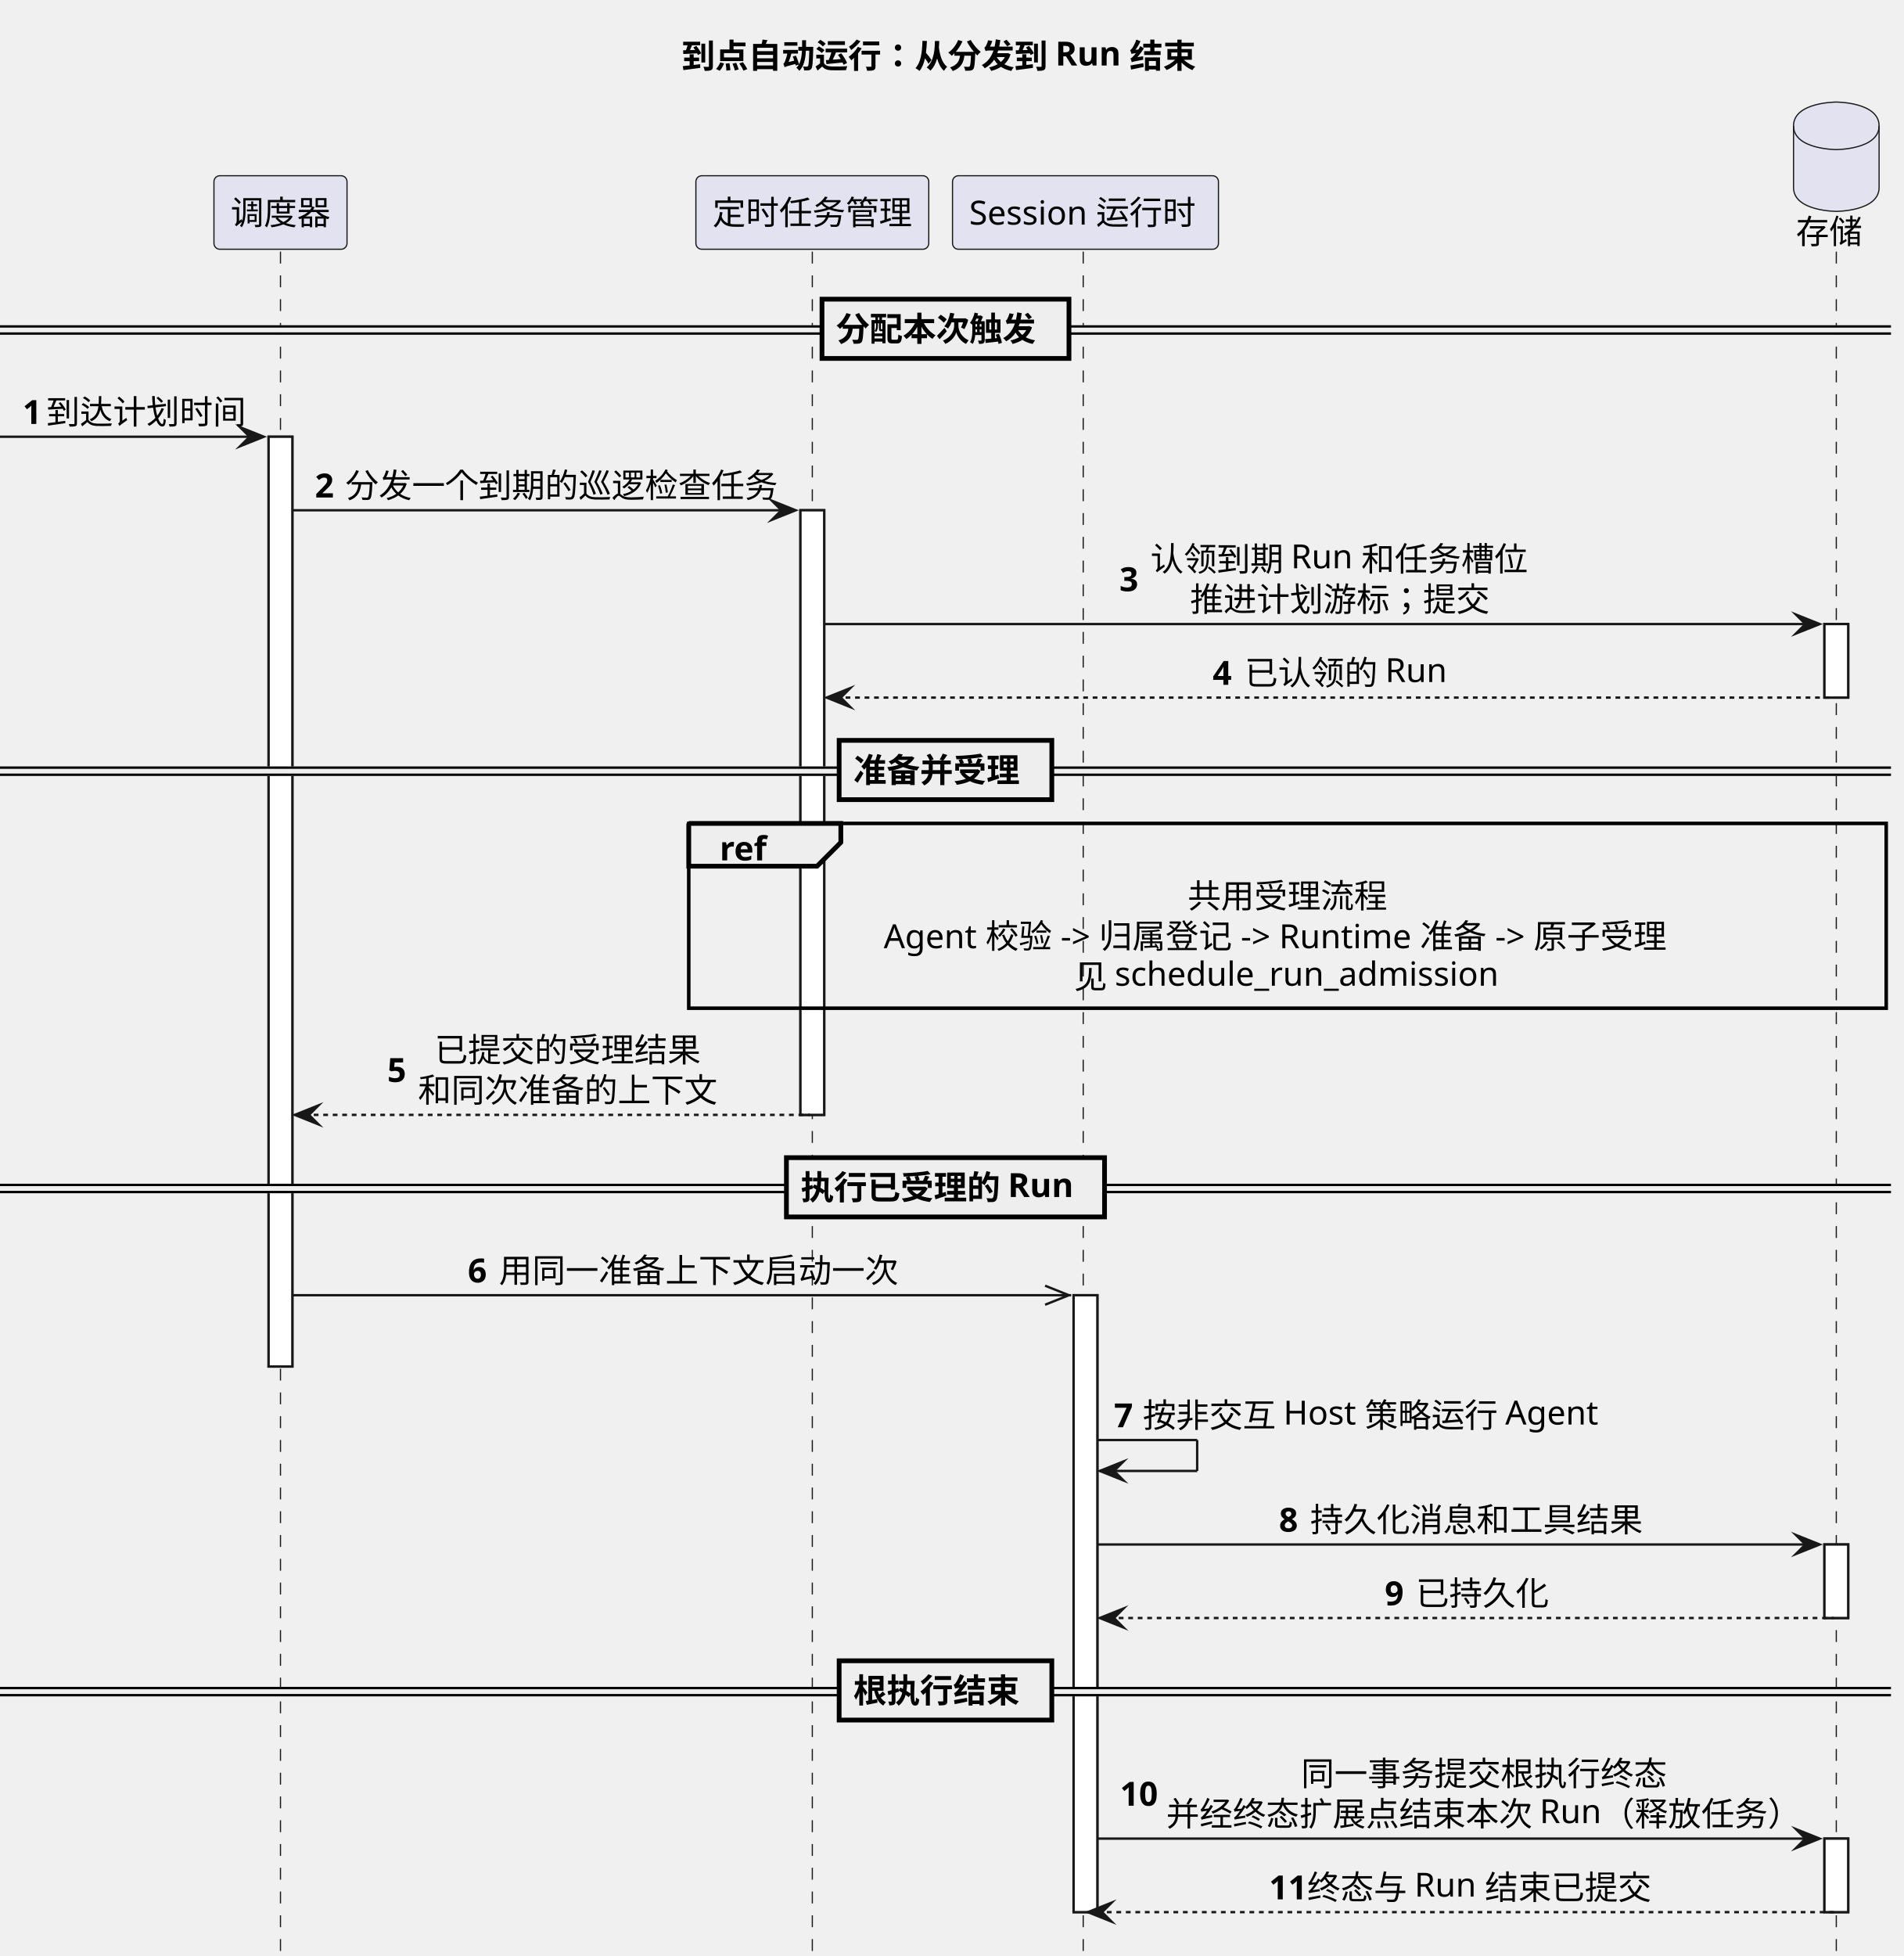
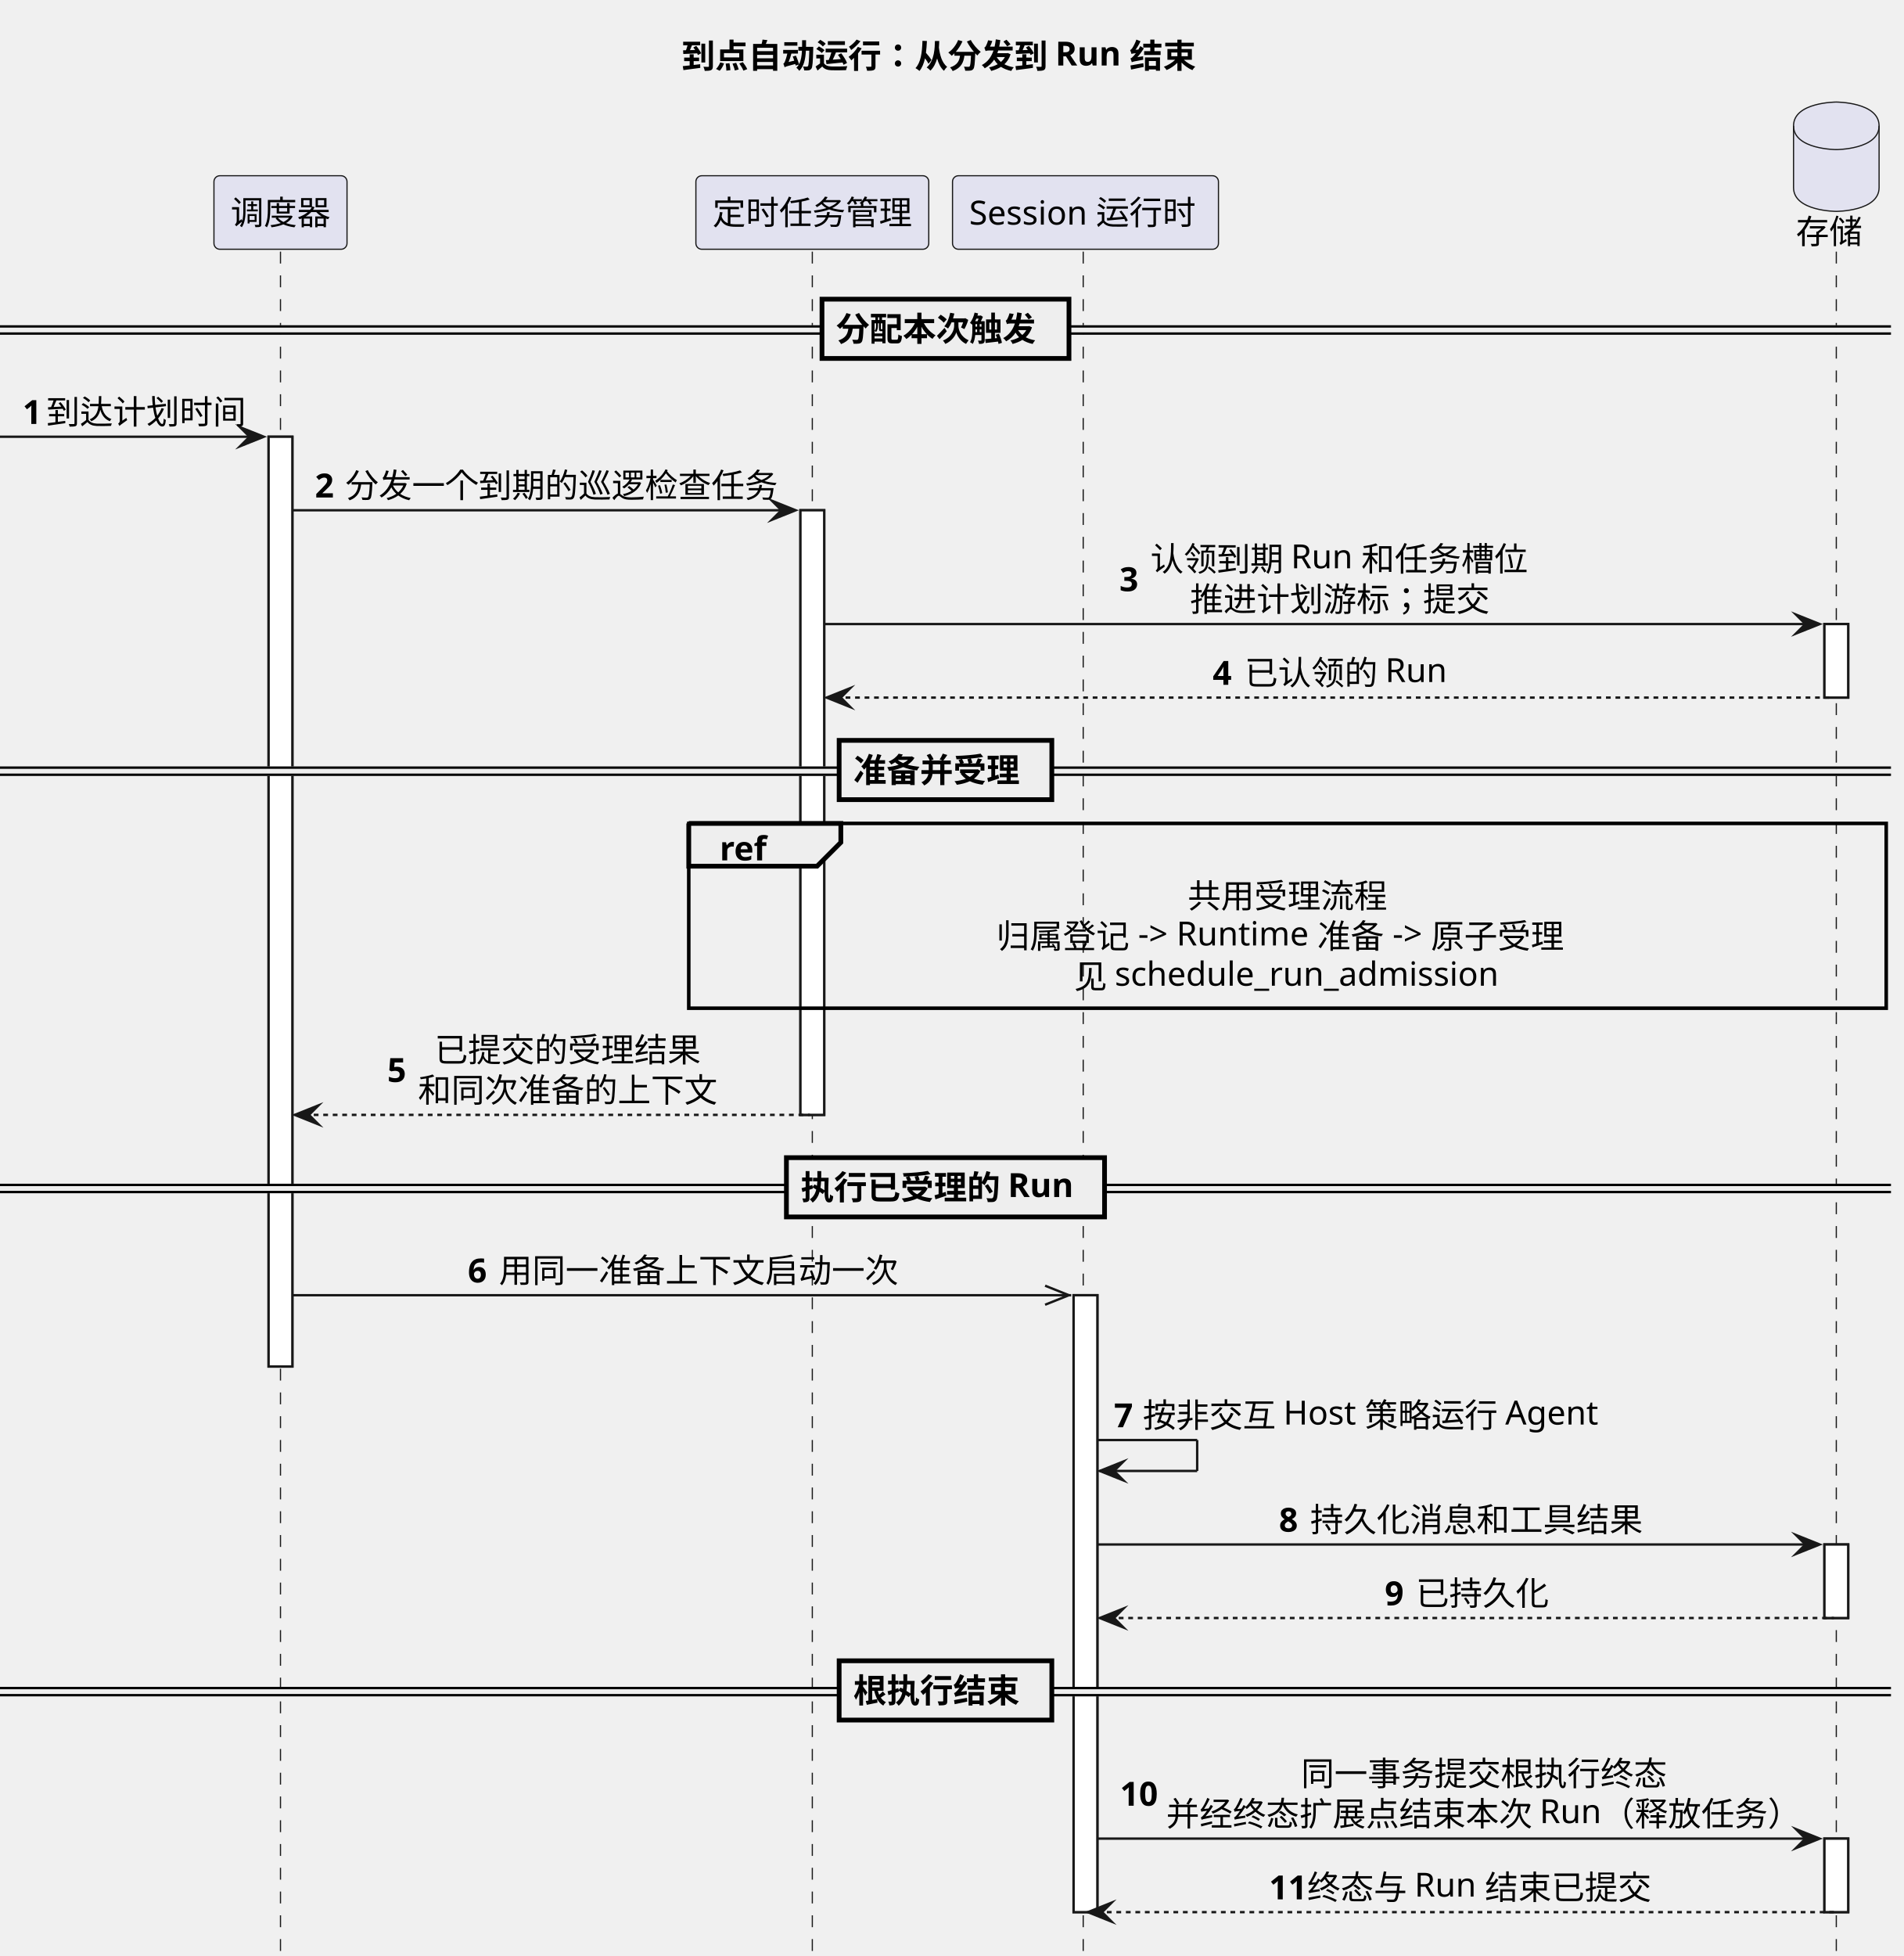
<svg xmlns="http://www.w3.org/2000/svg" contentStyleType="text/css" data-diagram-type="SEQUENCE" height="823px" preserveAspectRatio="none" style="width:801px;height:823px;background:#FFFFFF;" version="1.1" viewBox="0 0 801 823" width="801px" zoomAndPan="magnify">
  <defs />
  <g>
    <g class="title" data-source-line="10">
      <text fill="#000000" font-family="sans-serif" font-size="14" font-weight="700" lengthAdjust="spacing" textLength="220.944" x="286.921" y="28.562">到点自动运行：从分发到 Run 结束</text>
    </g>
    <g>
      <rect fill="#FFFFFF" height="391.213" style="stroke:#181818;stroke-width:1;" width="10" x="113.036" y="183.758" />
    </g>
    <g>
      <rect fill="#FFFFFF" height="254.394" style="stroke:#181818;stroke-width:1;" width="10" x="336.854" y="214.697" />
    </g>
    <g>
      <rect fill="#FFFFFF" height="259.576" style="stroke:#181818;stroke-width:1;" width="10" x="451.813" y="544.971" />
    </g>
    <g>
      <rect fill="#FFFFFF" height="30.939" style="stroke:#181818;stroke-width:1;" width="10" x="767.787" y="262.576" />
    </g>
    <g>
      <rect fill="#FFFFFF" height="30.939" style="stroke:#181818;stroke-width:1;" width="10" x="767.787" y="649.85" />
    </g>
    <g>
      <rect fill="#FFFFFF" height="30.939" style="stroke:#181818;stroke-width:1;" width="10" x="767.787" y="773.607" />
    </g>
    <g class="participant-lifeline" data-entity-uid="part1" data-qualified-name="Scheduler" data-source-line="15" id="part1-lifeline">
      <g>
        <rect fill="#000000" fill-opacity="0" height="716.668" width="8" x="114.036" y="105.879" />
        <line style="stroke:#181818;stroke-width:0.5;stroke-dasharray:5,5;" x1="118.036" x2="118.036" y1="105.879" y2="822.547" />
      </g>
    </g>
    <g class="participant-lifeline" data-entity-uid="part2" data-qualified-name="Schedule" data-source-line="16" id="part2-lifeline">
      <g>
        <rect fill="#000000" fill-opacity="0" height="716.668" width="8" x="337.854" y="105.879" />
        <line style="stroke:#181818;stroke-width:0.5;stroke-dasharray:5,5;" x1="341.854" x2="341.854" y1="105.879" y2="822.547" />
      </g>
    </g>
    <g class="participant-lifeline" data-entity-uid="part3" data-qualified-name="Runtime" data-source-line="17" id="part3-lifeline">
      <g>
        <rect fill="#000000" fill-opacity="0" height="716.668" width="8" x="452.813" y="105.879" />
        <line style="stroke:#181818;stroke-width:0.5;stroke-dasharray:5,5;" x1="455.854" x2="455.854" y1="105.879" y2="822.547" />
      </g>
    </g>
    <g class="participant-lifeline" data-entity-uid="part4" data-qualified-name="Store" data-source-line="18" id="part4-lifeline">
      <g>
        <rect fill="#000000" fill-opacity="0" height="716.668" width="8" x="768.787" y="105.879" />
        <line style="stroke:#181818;stroke-width:0.5;stroke-dasharray:5,5;" x1="772.787" x2="772.787" y1="105.879" y2="822.547" />
      </g>
    </g>
    <g class="participant participant-head" data-entity-uid="part1" data-qualified-name="Scheduler" data-source-line="15" id="part1-head">
      <rect fill="#E2E2F0" height="30.939" rx="2.5" ry="2.5" style="stroke:#181818;stroke-width:0.5;" width="56" x="90.036" y="73.939" />
      <text fill="#000000" font-family="sans-serif" font-size="14" lengthAdjust="spacing" textLength="42" x="97.036" y="94.502">调度器</text>
    </g>
    <g class="participant participant-head" data-entity-uid="part2" data-qualified-name="Schedule" data-source-line="16" id="part2-head">
      <rect fill="#E2E2F0" height="30.939" rx="2.5" ry="2.5" style="stroke:#181818;stroke-width:0.5;" width="98" x="292.854" y="73.939" />
      <text fill="#000000" font-family="sans-serif" font-size="14" lengthAdjust="spacing" textLength="84" x="299.854" y="94.502">定时任务管理</text>
    </g>
    <g class="participant participant-head" data-entity-uid="part3" data-qualified-name="Runtime" data-source-line="17" id="part3-head">
      <rect fill="#E2E2F0" height="30.939" rx="2.5" ry="2.5" style="stroke:#181818;stroke-width:0.5;" width="111.918" x="400.854" y="73.939" />
      <text fill="#000000" font-family="sans-serif" font-size="14" lengthAdjust="spacing" textLength="97.918" x="407.854" y="94.502">Session 运行时</text>
    </g>
    <g class="participant participant-head" data-entity-uid="part4" data-qualified-name="Store" data-source-line="18" id="part4-head">
      <text fill="#000000" font-family="sans-serif" font-size="14" lengthAdjust="spacing" textLength="28" x="755.787" y="102.502">存储</text>
      <path d="M754.787,52.94 C754.787,42.94 772.787,42.94 772.787,42.94 C772.787,42.94 790.787,42.94 790.787,52.94 L790.787,78.939 C790.787,88.939 772.787,88.939 772.787,88.939 C772.787,88.939 754.787,88.939 754.787,78.939 L754.787,52.94" fill="#E2E2F0" style="stroke:#181818;stroke-width:0.5;" />
      <path d="M754.787,52.94 C754.787,62.94 772.787,62.94 772.787,62.94 C772.787,62.94 790.787,62.94 790.787,52.94" fill="none" style="stroke:#181818;stroke-width:0.5;" />
    </g>
    <g>
      <rect fill="#FFFFFF" height="391.213" style="stroke:#181818;stroke-width:1;" width="10" x="113.036" y="183.758" />
    </g>
    <g>
      <rect fill="#FFFFFF" height="254.394" style="stroke:#181818;stroke-width:1;" width="10" x="336.854" y="214.697" />
    </g>
    <g>
      <rect fill="#FFFFFF" height="259.576" style="stroke:#181818;stroke-width:1;" width="10" x="451.813" y="544.971" />
    </g>
    <g>
      <rect fill="#FFFFFF" height="30.939" style="stroke:#181818;stroke-width:1;" width="10" x="767.787" y="262.576" />
    </g>
    <g>
      <rect fill="#FFFFFF" height="30.939" style="stroke:#181818;stroke-width:1;" width="10" x="767.787" y="649.85" />
    </g>
    <g>
      <rect fill="#FFFFFF" height="30.939" style="stroke:#181818;stroke-width:1;" width="10" x="767.787" y="773.607" />
    </g>
    <rect fill="#EEEEEE" height="3" style="stroke:#EEEEEE;stroke-width:1;" width="795.787" x="0" y="137.349" />
    <line style="stroke:#000000;stroke-width:1;" x1="0" x2="795.787" y1="137.349" y2="137.349" />
    <line style="stroke:#000000;stroke-width:1;" x1="0" x2="795.787" y1="140.349" y2="140.349" />
    <rect fill="#EEEEEE" height="24.939" style="stroke:#000000;stroke-width:2;" width="103.94" x="345.923" y="125.879" />
    <text fill="#000000" font-family="sans-serif" font-size="14" font-weight="700" lengthAdjust="spacing" textLength="86.625" x="351.923" y="143.441">分配本次触发</text>
    <g class="message" data-entity-1="part1" data-entity-2="part1" data-source-line="21" id="msg1">
      <polygon fill="#181818" points="101.036,179.758,111.036,183.758,101.036,187.758,105.036,183.758" style="stroke:#181818;stroke-width:1;stroke-linejoin:miter;stroke-miterlimit:10;" />
      <line style="stroke:#181818;stroke-width:1;" x1="0" x2="107.036" y1="183.758" y2="183.758" />
      <text fill="#000000" font-family="sans-serif" font-size="14" font-weight="700" lengthAdjust="spacing" textLength="6.036" x="9.5" y="178.381">1</text>
      <text fill="#000000" font-family="sans-serif" font-size="14" lengthAdjust="spacing" textLength="84" x="19.536" y="178.381">到达计划时间</text>
    </g>
    <g class="message" data-entity-1="part1" data-entity-2="part2" data-source-line="22" id="msg2">
      <polygon fill="#181818" points="324.854,210.697,334.854,214.697,324.854,218.697,328.854,214.697" style="stroke:#181818;stroke-width:1;stroke-linejoin:miter;stroke-miterlimit:10;" />
      <line style="stroke:#181818;stroke-width:1;" x1="123.036" x2="330.854" y1="214.697" y2="214.697" />
      <text fill="#000000" font-family="sans-serif" font-size="14" font-weight="700" lengthAdjust="spacing" textLength="8.818" x="132.536" y="209.32">2</text>
      <text fill="#000000" font-family="sans-serif" font-size="14" lengthAdjust="spacing" textLength="182" x="145.355" y="209.32">分发一个到期的巡逻检查任务</text>
    </g>
    <g class="message" data-entity-1="part2" data-entity-2="part4" data-source-line="23" id="msg3">
      <polygon fill="#181818" points="755.787,258.576,765.787,262.576,755.787,266.576,759.787,262.576" style="stroke:#181818;stroke-width:1;stroke-linejoin:miter;stroke-miterlimit:10;" />
      <line style="stroke:#181818;stroke-width:1;" x1="346.854" x2="761.787" y1="262.576" y2="262.576" />
      <text fill="#000000" font-family="sans-serif" font-size="14" font-weight="700" lengthAdjust="spacing" textLength="9.037" x="471.085" y="248.73">3</text>
      <text fill="#000000" font-family="sans-serif" font-size="14" lengthAdjust="spacing" textLength="159.435" x="484.122" y="240.26">认领到期 Run 和任务槽位</text>
      <text fill="#000000" font-family="sans-serif" font-size="14" lengthAdjust="spacing" textLength="126" x="500.839" y="257.199">推进计划游标；提交</text>
    </g>
    <g class="message" data-entity-1="part4" data-entity-2="part2" data-source-line="24" id="msg4">
      <polygon fill="#181818" points="357.854,289.516,347.854,293.516,357.854,297.516,353.854,293.516" style="stroke:#181818;stroke-width:1;stroke-linejoin:miter;stroke-miterlimit:10;" />
      <line style="stroke:#181818;stroke-width:1;stroke-dasharray:2,2;" x1="351.854" x2="771.787" y1="293.516" y2="293.516" />
      <text fill="#000000" font-family="sans-serif" font-size="14" font-weight="700" lengthAdjust="spacing" textLength="9.468" x="510.338" y="288.139">4</text>
      <text fill="#000000" font-family="sans-serif" font-size="14" lengthAdjust="spacing" textLength="85.497" x="523.806" y="288.139">已认领的 Run</text>
    </g>
    <rect fill="#EEEEEE" height="3" style="stroke:#EEEEEE;stroke-width:1;" width="795.787" x="0" y="322.985" />
    <line style="stroke:#000000;stroke-width:1;" x1="0" x2="795.787" y1="322.985" y2="322.985" />
    <line style="stroke:#000000;stroke-width:1;" x1="0" x2="795.787" y1="325.985" y2="325.985" />
    <rect fill="#EEEEEE" height="24.939" style="stroke:#000000;stroke-width:2;" width="89.503" x="353.142" y="311.516" />
    <text fill="#000000" font-family="sans-serif" font-size="14" font-weight="700" lengthAdjust="spacing" textLength="72.188" x="359.142" y="329.078">准备并受理</text>
    <rect fill="none" height="77.758" style="stroke:#000000;stroke-width:1.5;" width="503.933" x="289.854" y="346.455" />
    <path d="M289.854,346.455 L353.854,346.455 L353.854,354.455 L343.854,364.455 L289.854,364.455 L289.854,346.455" fill="#EEEEEE" style="stroke:#000000;stroke-width:2;" />
    <text fill="#000000" font-family="sans-serif" font-size="14" font-weight="700" lengthAdjust="spacing" textLength="19.612" x="302.854" y="362.018">ref</text>
    <text fill="#000000" font-family="sans-serif" font-size="14" lengthAdjust="spacing" textLength="84" x="499.821" y="382.018">共用受理流程</text>
-     <text fill="#000000" font-family="sans-serif" font-size="14" lengthAdjust="spacing" textLength="339.821" x="371.91" y="398.957">Agent 校验 -&gt; 归属登记 -&gt; Runtime 准备 -&gt; 原子受理</text>
+     <text fill="#000000" font-family="sans-serif" font-size="14" lengthAdjust="spacing" textLength="245.048" x="419.297" y="398.957">归属登记 -&gt; Runtime 准备 -&gt; 原子受理</text>
    <text fill="#000000" font-family="sans-serif" font-size="14" lengthAdjust="spacing" textLength="179.683" x="451.979" y="415.897">见 schedule_run_admission</text>
    <g class="message" data-entity-1="part2" data-entity-2="part1" data-source-line="31" id="msg5">
      <polygon fill="#181818" points="134.036,465.092,124.036,469.092,134.036,473.092,130.036,469.092" style="stroke:#181818;stroke-width:1;stroke-linejoin:miter;stroke-miterlimit:10;" />
      <line style="stroke:#181818;stroke-width:1;stroke-dasharray:2,2;" x1="128.036" x2="340.854" y1="469.092" y2="469.092" />
      <text fill="#000000" font-family="sans-serif" font-size="14" font-weight="700" lengthAdjust="spacing" textLength="8.948" x="162.971" y="455.245">5</text>
      <text fill="#000000" font-family="sans-serif" font-size="14" lengthAdjust="spacing" textLength="112" x="182.919" y="446.775">已提交的受理结果</text>
      <text fill="#000000" font-family="sans-serif" font-size="14" lengthAdjust="spacing" textLength="126" x="175.919" y="463.715">和同次准备的上下文</text>
    </g>
    <rect fill="#EEEEEE" height="3" style="stroke:#EEEEEE;stroke-width:1;" width="795.787" x="0" y="498.562" />
    <line style="stroke:#000000;stroke-width:1;" x1="0" x2="795.787" y1="498.562" y2="498.562" />
    <line style="stroke:#000000;stroke-width:1;" x1="0" x2="795.787" y1="501.562" y2="501.562" />
    <rect fill="#EEEEEE" height="24.939" style="stroke:#000000;stroke-width:2;" width="133.882" x="330.953" y="487.092" />
    <text fill="#000000" font-family="sans-serif" font-size="14" font-weight="700" lengthAdjust="spacing" textLength="116.566" x="336.953" y="504.654">执行已受理的 Run</text>
    <g class="message" data-entity-1="part1" data-entity-2="part3" data-source-line="33" id="msg6">
      <line style="stroke:#181818;stroke-width:1;" x1="449.813" x2="439.813" y1="544.971" y2="540.971" />
      <line style="stroke:#181818;stroke-width:1;" x1="449.813" x2="439.813" y1="544.971" y2="548.971" />
      <line style="stroke:#181818;stroke-width:1;" x1="123.036" x2="450.813" y1="544.971" y2="544.971" />
      <text fill="#000000" font-family="sans-serif" font-size="14" font-weight="700" lengthAdjust="spacing" textLength="9.092" x="196.879" y="539.594">6</text>
      <text fill="#000000" font-family="sans-serif" font-size="14" lengthAdjust="spacing" textLength="168" x="209.971" y="539.594">用同一准备上下文启动一次</text>
    </g>
    <g class="message" data-entity-1="part3" data-entity-2="part3" data-source-line="35" id="msg7">
      <line style="stroke:#181818;stroke-width:1;" x1="461.813" x2="503.813" y1="605.91" y2="605.91" />
      <line style="stroke:#181818;stroke-width:1;" x1="503.813" x2="503.813" y1="605.91" y2="618.91" />
      <line style="stroke:#181818;stroke-width:1;" x1="462.813" x2="503.813" y1="618.91" y2="618.91" />
      <polygon fill="#181818" points="472.813,614.91,462.813,618.91,472.813,622.91,468.813,618.91" style="stroke:#181818;stroke-width:1;stroke-linejoin:miter;stroke-miterlimit:10;" />
      <text fill="#000000" font-family="sans-serif" font-size="14" font-weight="700" lengthAdjust="spacing" textLength="8.142" x="468.813" y="600.533">7</text>
      <text fill="#000000" font-family="sans-serif" font-size="14" lengthAdjust="spacing" textLength="193.84" x="480.955" y="600.533">按非交互 Host 策略运行 Agent</text>
    </g>
    <g class="message" data-entity-1="part3" data-entity-2="part4" data-source-line="36" id="msg8">
      <polygon fill="#181818" points="755.787,645.85,765.787,649.85,755.787,653.85,759.787,649.85" style="stroke:#181818;stroke-width:1;stroke-linejoin:miter;stroke-miterlimit:10;" />
      <line style="stroke:#181818;stroke-width:1;" x1="461.813" x2="761.787" y1="649.85" y2="649.85" />
      <text fill="#000000" font-family="sans-serif" font-size="14" font-weight="700" lengthAdjust="spacing" textLength="9.112" x="538.244" y="644.473">8</text>
      <text fill="#000000" font-family="sans-serif" font-size="14" lengthAdjust="spacing" textLength="140" x="551.356" y="644.473">持久化消息和工具结果</text>
    </g>
    <g class="message" data-entity-1="part4" data-entity-2="part3" data-source-line="37" id="msg9">
      <polygon fill="#181818" points="472.813,676.789,462.813,680.789,472.813,684.789,468.813,680.789" style="stroke:#181818;stroke-width:1;stroke-linejoin:miter;stroke-miterlimit:10;" />
      <line style="stroke:#181818;stroke-width:1;stroke-dasharray:2,2;" x1="466.813" x2="771.787" y1="680.789" y2="680.789" />
      <text fill="#000000" font-family="sans-serif" font-size="14" font-weight="700" lengthAdjust="spacing" textLength="9.092" x="582.754" y="675.412">9</text>
      <text fill="#000000" font-family="sans-serif" font-size="14" lengthAdjust="spacing" textLength="56" x="595.846" y="675.412">已持久化</text>
    </g>
    <rect fill="#EEEEEE" height="3" style="stroke:#EEEEEE;stroke-width:1;" width="795.787" x="0" y="710.259" />
    <line style="stroke:#000000;stroke-width:1;" x1="0" x2="795.787" y1="710.259" y2="710.259" />
    <line style="stroke:#000000;stroke-width:1;" x1="0" x2="795.787" y1="713.259" y2="713.259" />
    <rect fill="#EEEEEE" height="24.939" style="stroke:#000000;stroke-width:2;" width="89.503" x="353.142" y="698.789" />
    <text fill="#000000" font-family="sans-serif" font-size="14" font-weight="700" lengthAdjust="spacing" textLength="72.188" x="359.142" y="716.352">根执行结束</text>
    <g class="message" data-entity-1="part3" data-entity-2="part4" data-source-line="39" id="msg10">
      <polygon fill="#181818" points="755.787,769.607,765.787,773.607,755.787,777.607,759.787,773.607" style="stroke:#181818;stroke-width:1;stroke-linejoin:miter;stroke-miterlimit:10;" />
      <line style="stroke:#181818;stroke-width:1;" x1="461.813" x2="761.787" y1="773.607" y2="773.607" />
      <text fill="#000000" font-family="sans-serif" font-size="14" font-weight="700" lengthAdjust="spacing" textLength="15.477" x="471.313" y="759.761">10</text>
      <text fill="#000000" font-family="sans-serif" font-size="14" lengthAdjust="spacing" textLength="154" x="547.539" y="751.291">同一事务提交根执行终态</text>
      <text fill="#000000" font-family="sans-serif" font-size="14" lengthAdjust="spacing" textLength="267.497" x="490.79" y="768.231">并经终态扩展点结束本次 Run（释放任务）</text>
    </g>
    <g class="message" data-entity-1="part4" data-entity-2="part3" data-source-line="40" id="msg11">
      <polygon fill="#181818" points="467.813,800.547,457.813,804.547,467.813,808.547,463.813,804.547" style="stroke:#181818;stroke-width:1;stroke-linejoin:miter;stroke-miterlimit:10;" />
      <line style="stroke:#181818;stroke-width:1;stroke-dasharray:2,2;" x1="461.813" x2="771.787" y1="804.547" y2="804.547" />
      <text fill="#000000" font-family="sans-serif" font-size="14" font-weight="700" lengthAdjust="spacing" textLength="12.072" x="534.047" y="799.17">11</text>
      <text fill="#000000" font-family="sans-serif" font-size="14" lengthAdjust="spacing" textLength="145.435" x="550.119" y="799.17">终态与 Run 结束已提交</text>
    </g>
  </g>
</svg>
